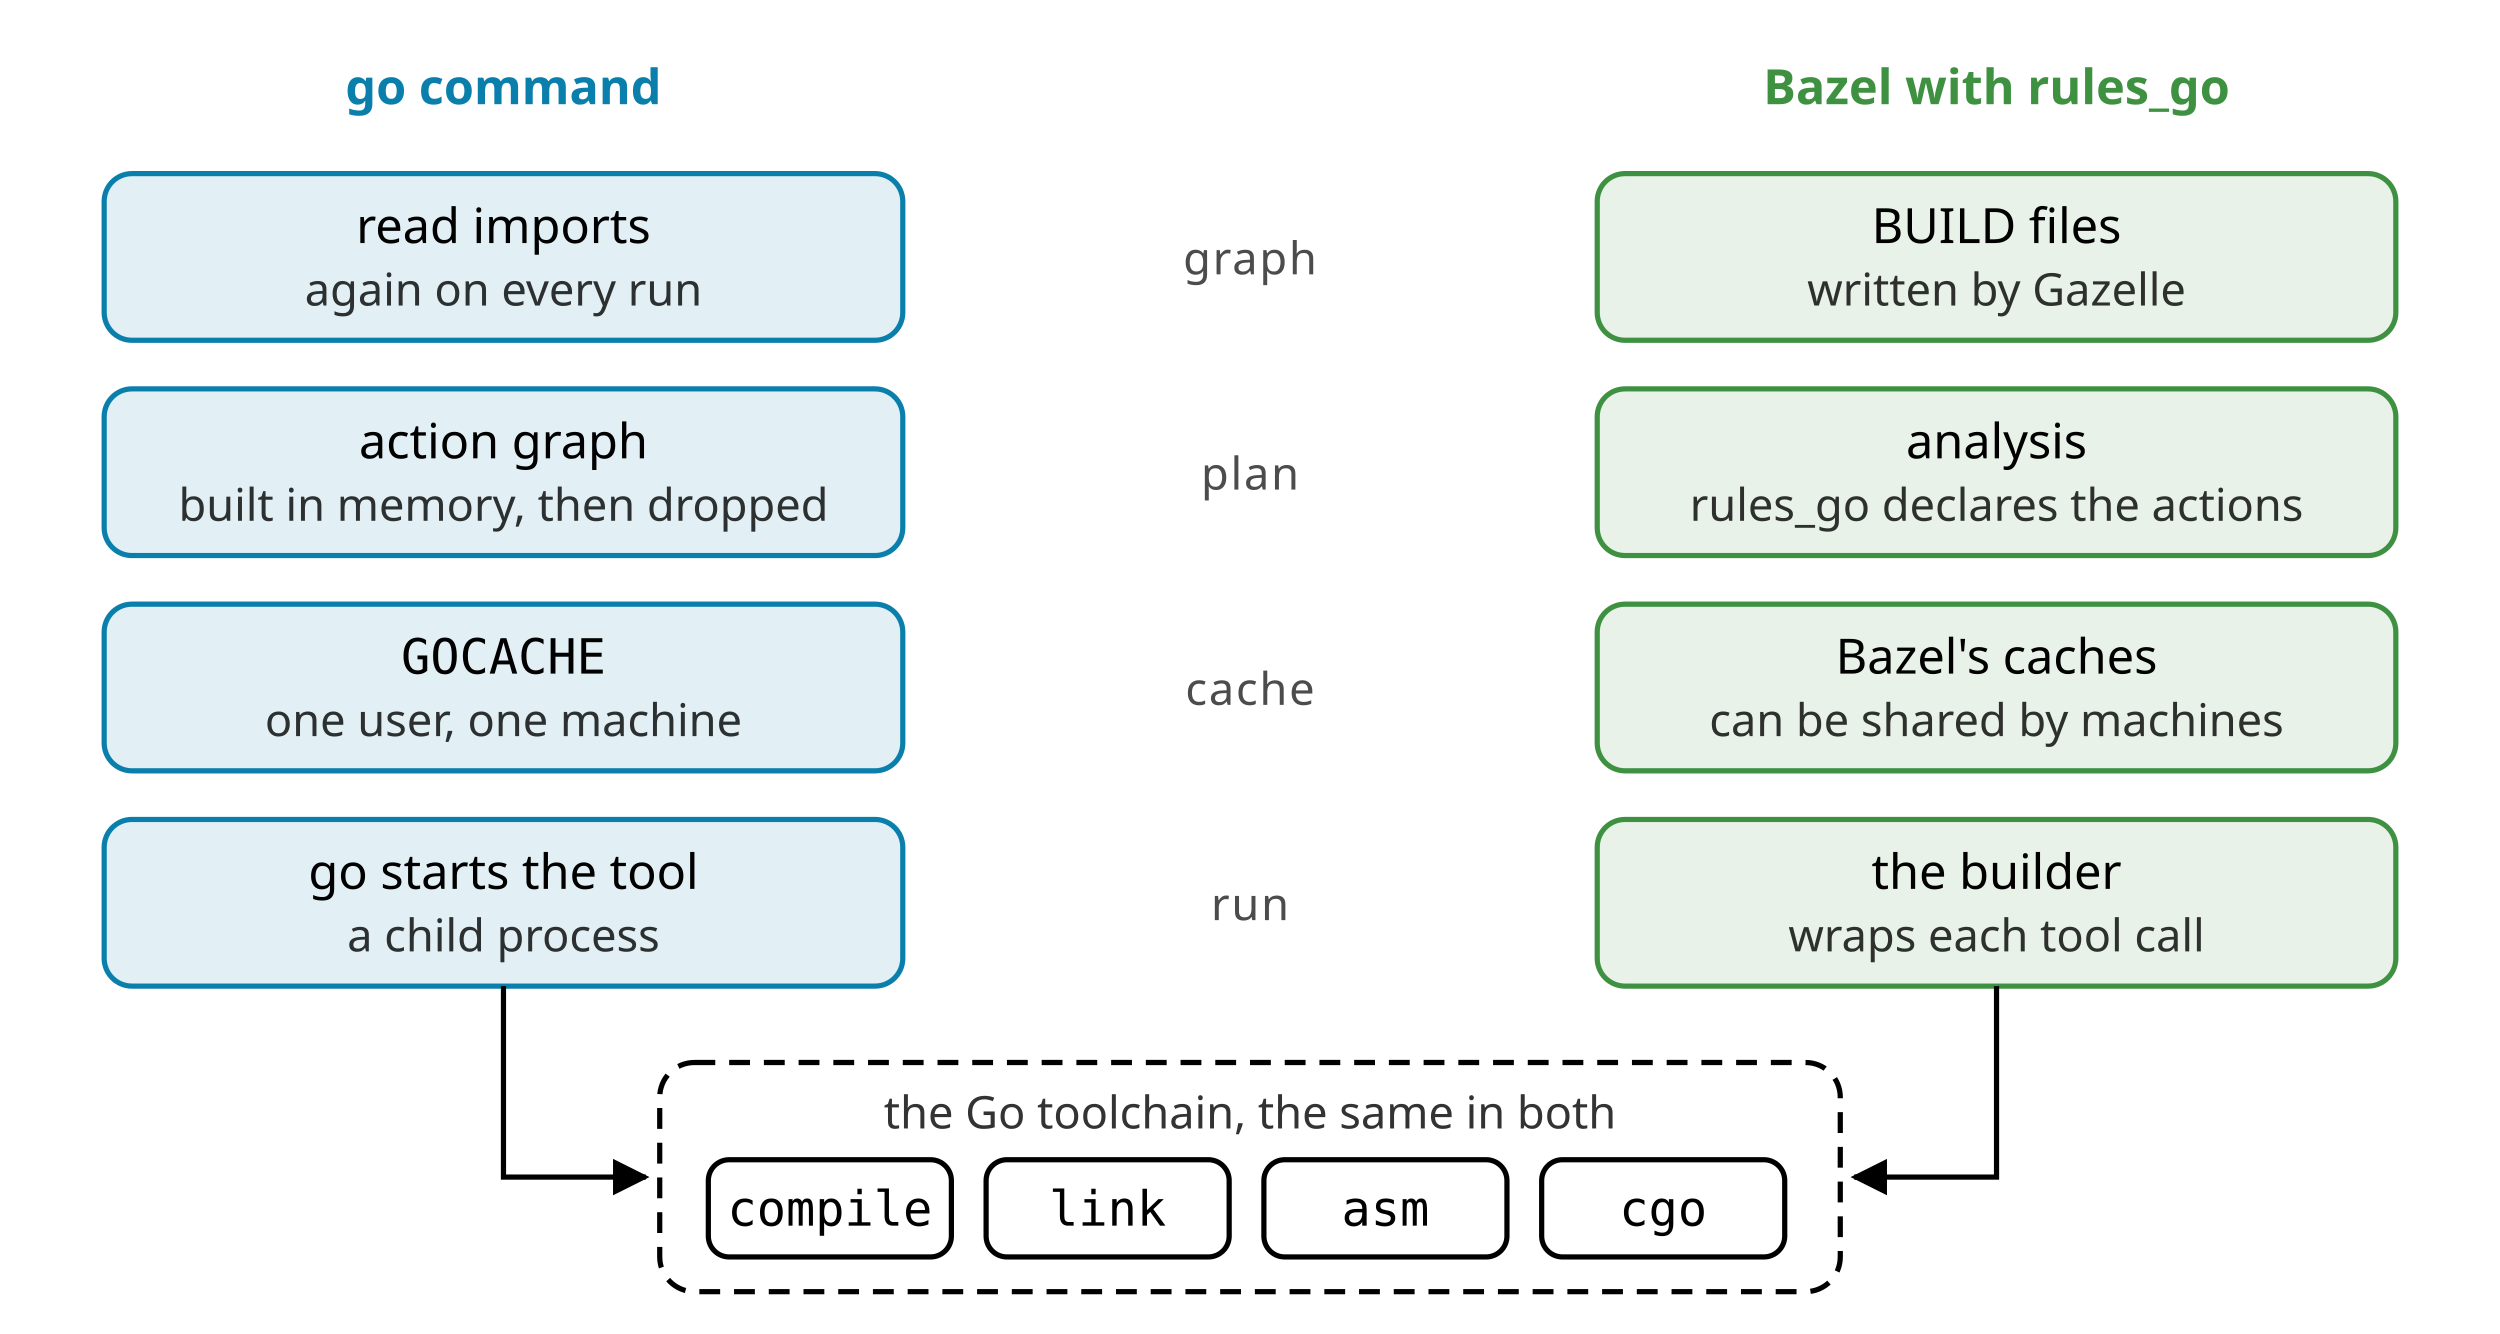
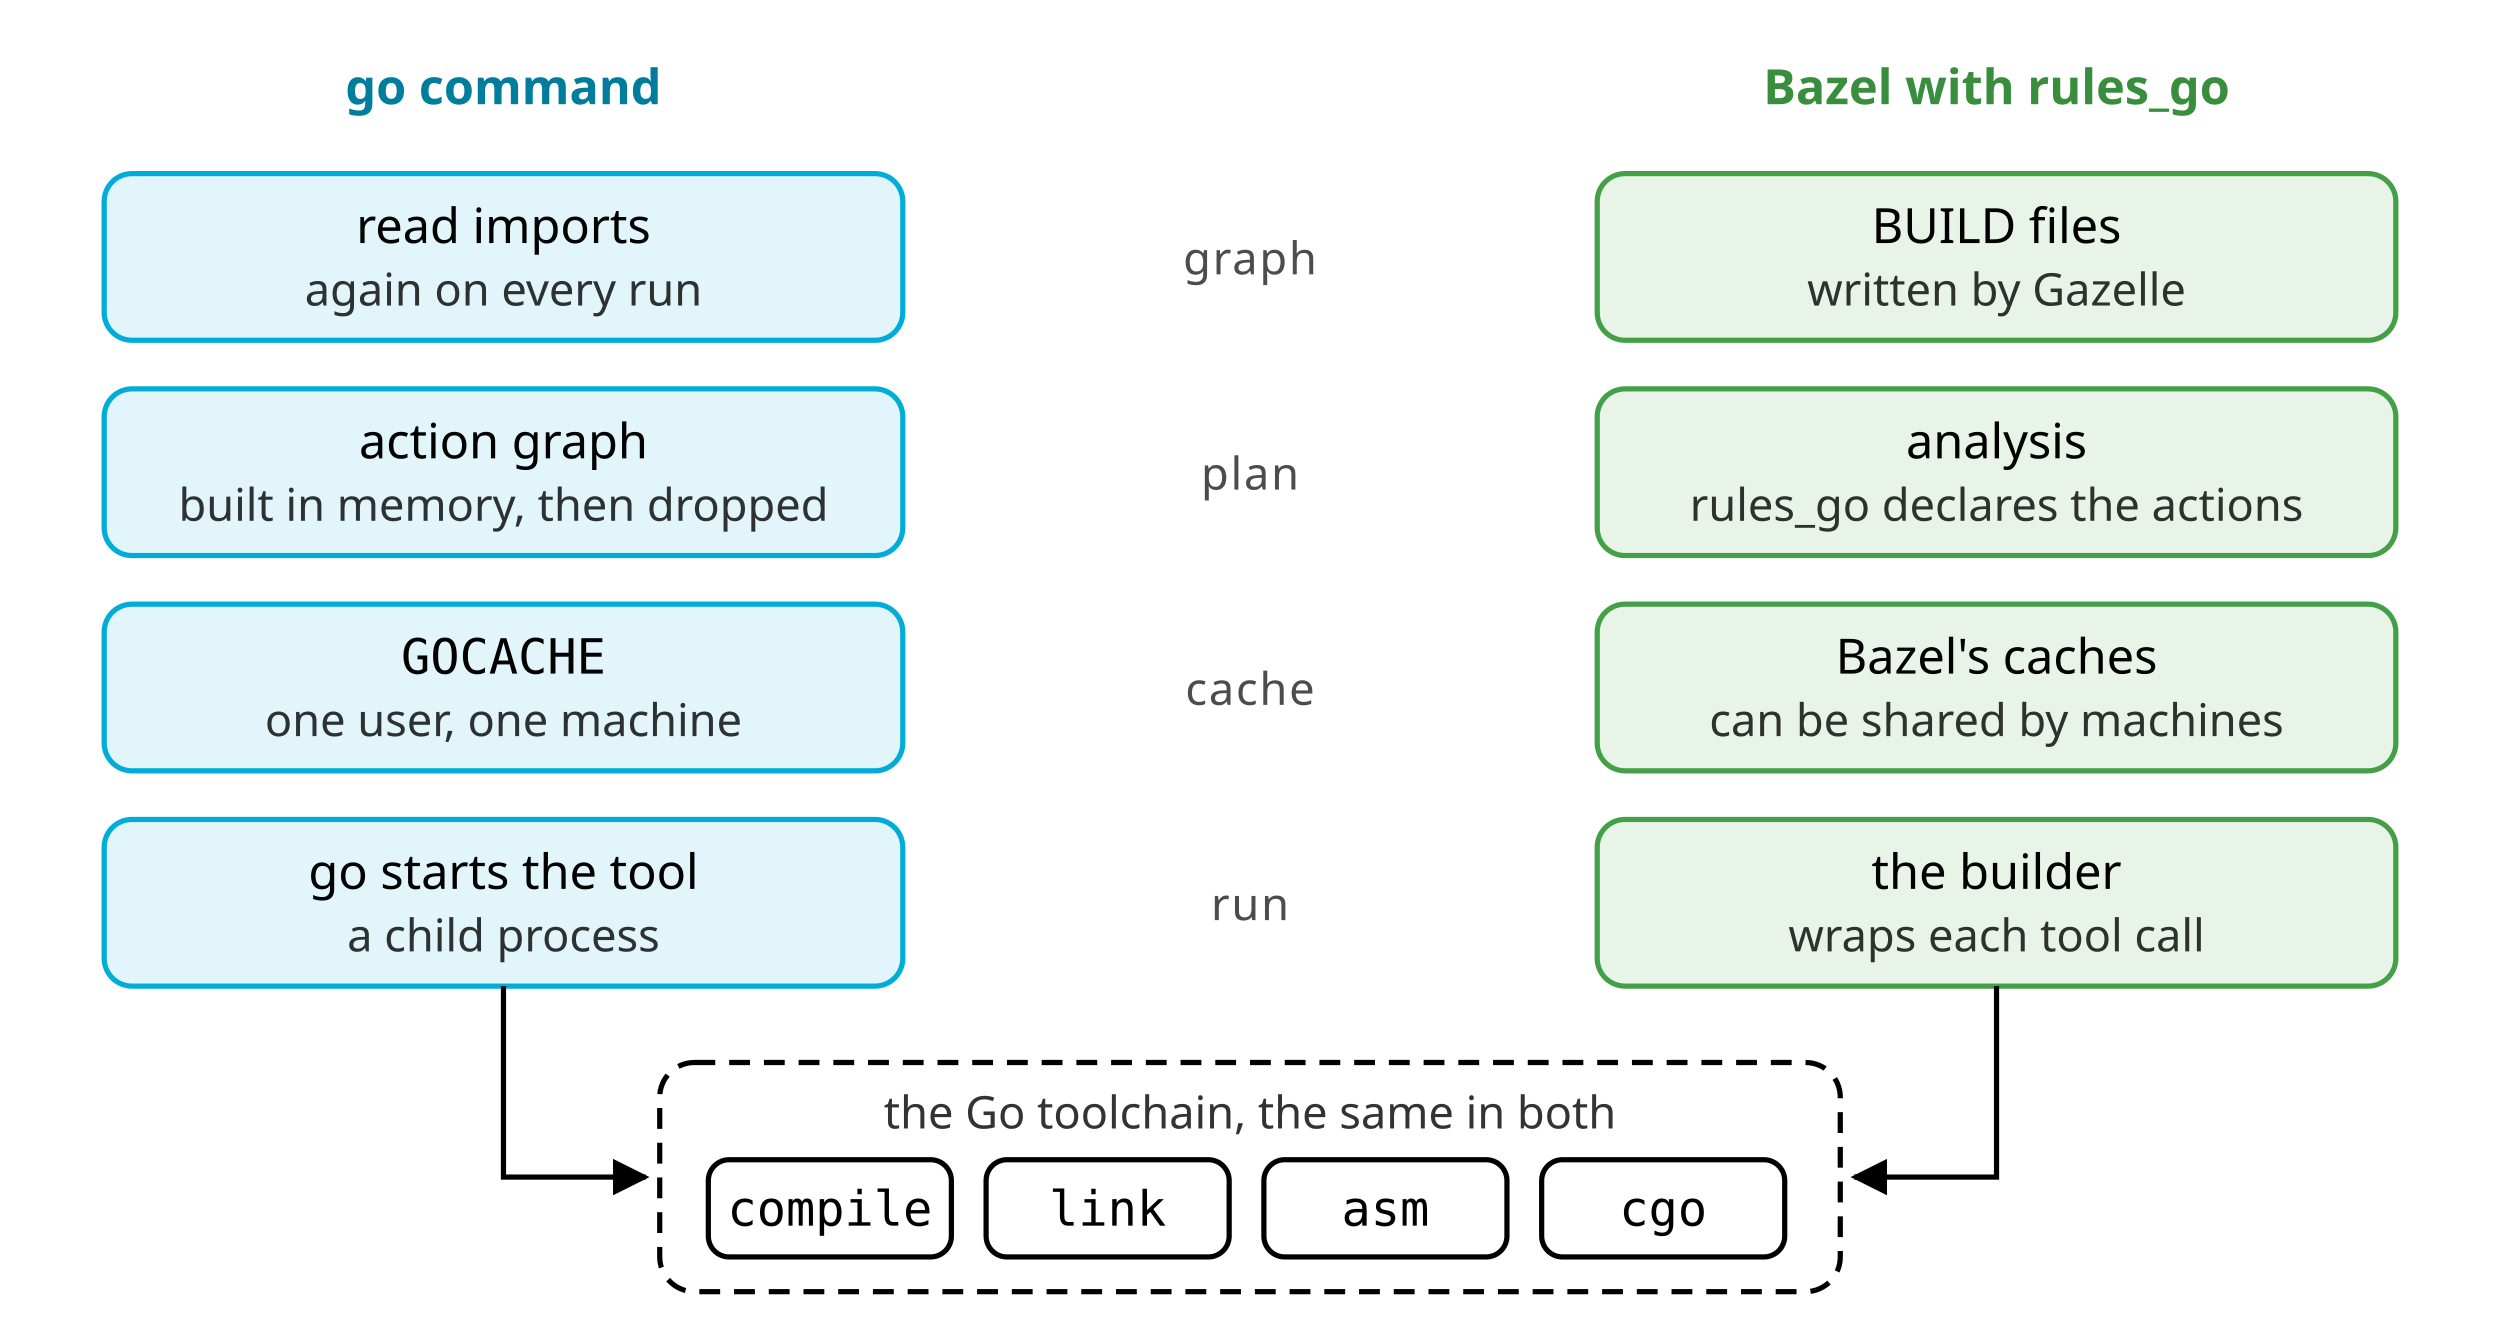
<svg xmlns="http://www.w3.org/2000/svg" viewBox="0 0 720 384" role="img" aria-labelledby="f71-title" class="f71">
  <style>
    .f71 text { font-family: ui-sans-serif, system-ui, sans-serif; font-size: 14px; fill: currentColor; }
    .f71 .f71-sm { font-size: 13px; opacity: 0.8; }
    .f71 .f71-mono { font-family: ui-monospace, SFMono-Regular, Menlo, monospace; }
    .f71 .f71-row { font-size: 13px; opacity: 0.7; letter-spacing: 0.04em; }
-     .f71 .f71-go { fill: #0b7fab; fill-opacity: 0.12; stroke: #0b7fab; stroke-width: 1.5; }
-     .f71 .f71-bz { fill: #3f9142; fill-opacity: 0.12; stroke: #3f9142; stroke-width: 1.5; }
-     .f71 .f71-golabel { fill: #0b7fab; font-weight: 600; }
-     .f71 .f71-bzlabel { fill: #3f9142; font-weight: 600; }
+     .f71 .f71-go { fill: #00ADD8; fill-opacity: 0.12; stroke: #00ADD8; stroke-width: 1.5; }
+     .f71 .f71-bz { fill: #43A047; fill-opacity: 0.12; stroke: #43A047; stroke-width: 1.5; }
+     .f71 .f71-golabel { fill: #007D9C; font-weight: 600; }
+     .f71 .f71-bzlabel { fill: #388E3C; font-weight: 600; }
    .f71 .f71-box { fill: none; stroke: currentColor; stroke-width: 1.5; }
    .f71 .f71-tools { fill: none; stroke: currentColor; stroke-width: 1.5; stroke-dasharray: 6 4; }
    .f71 .f71-line { fill: none; stroke: currentColor; stroke-width: 1.5; }
  </style>
  <defs>
    <marker id="f71-arrow" viewBox="0 0 10 10" refX="9" refY="5" markerWidth="7" markerHeight="7" orient="auto-start-reverse">
      <path d="M0,0 L10,5 L0,10 z" fill="currentColor" />
    </marker>
  </defs>
  <text x="145" y="30" text-anchor="middle" class="f71-golabel">go command</text>
  <text x="575" y="30" text-anchor="middle" class="f71-bzlabel">Bazel with rules_go</text>
  <text x="360" y="79" text-anchor="middle" class="f71-row">graph</text>
  <rect class="f71-go" x="30" y="50" width="230" height="48" rx="8" />
  <text x="145" y="70" text-anchor="middle">read imports</text>
  <text x="145" y="88" text-anchor="middle" class="f71-sm">again on every run</text>
  <rect class="f71-bz" x="460" y="50" width="230" height="48" rx="8" />
  <text x="575" y="70" text-anchor="middle">BUILD files</text>
  <text x="575" y="88" text-anchor="middle" class="f71-sm">written by Gazelle</text>
  <text x="360" y="141" text-anchor="middle" class="f71-row">plan</text>
  <rect class="f71-go" x="30" y="112" width="230" height="48" rx="8" />
  <text x="145" y="132" text-anchor="middle">action graph</text>
  <text x="145" y="150" text-anchor="middle" class="f71-sm">built in memory, then dropped</text>
  <rect class="f71-bz" x="460" y="112" width="230" height="48" rx="8" />
  <text x="575" y="132" text-anchor="middle">analysis</text>
  <text x="575" y="150" text-anchor="middle" class="f71-sm">rules_go declares the actions</text>
  <text x="360" y="203" text-anchor="middle" class="f71-row">cache</text>
  <rect class="f71-go" x="30" y="174" width="230" height="48" rx="8" />
  <text x="145" y="194" text-anchor="middle" class="f71-mono">GOCACHE</text>
  <text x="145" y="212" text-anchor="middle" class="f71-sm">one user, one machine</text>
  <rect class="f71-bz" x="460" y="174" width="230" height="48" rx="8" />
  <text x="575" y="194" text-anchor="middle">Bazel's caches</text>
  <text x="575" y="212" text-anchor="middle" class="f71-sm">can be shared by machines</text>
  <text x="360" y="265" text-anchor="middle" class="f71-row">run</text>
  <rect class="f71-go" x="30" y="236" width="230" height="48" rx="8" />
  <text x="145" y="256" text-anchor="middle">go starts the tool</text>
  <text x="145" y="274" text-anchor="middle" class="f71-sm">a child process</text>
  <rect class="f71-bz" x="460" y="236" width="230" height="48" rx="8" />
  <text x="575" y="256" text-anchor="middle">the builder</text>
  <text x="575" y="274" text-anchor="middle" class="f71-sm">wraps each tool call</text>
  <rect class="f71-tools" x="190" y="306" width="340" height="66" rx="10" />
  <text x="360" y="325" text-anchor="middle" class="f71-sm">the Go toolchain, the same in both</text>
  <rect class="f71-box" x="204" y="334" width="70" height="28" rx="6" />
  <text x="239" y="353" text-anchor="middle" class="f71-mono">compile</text>
  <rect class="f71-box" x="284" y="334" width="70" height="28" rx="6" />
  <text x="319" y="353" text-anchor="middle" class="f71-mono">link</text>
  <rect class="f71-box" x="364" y="334" width="70" height="28" rx="6" />
  <text x="399" y="353" text-anchor="middle" class="f71-mono">asm</text>
  <rect class="f71-box" x="444" y="334" width="70" height="28" rx="6" />
  <text x="479" y="353" text-anchor="middle" class="f71-mono">cgo</text>
  <path class="f71-line" d="M145,284 L145,339 L186,339" marker-end="url(#f71-arrow)" />
  <path class="f71-line" d="M575,284 L575,339 L534,339" marker-end="url(#f71-arrow)" />
</svg>
